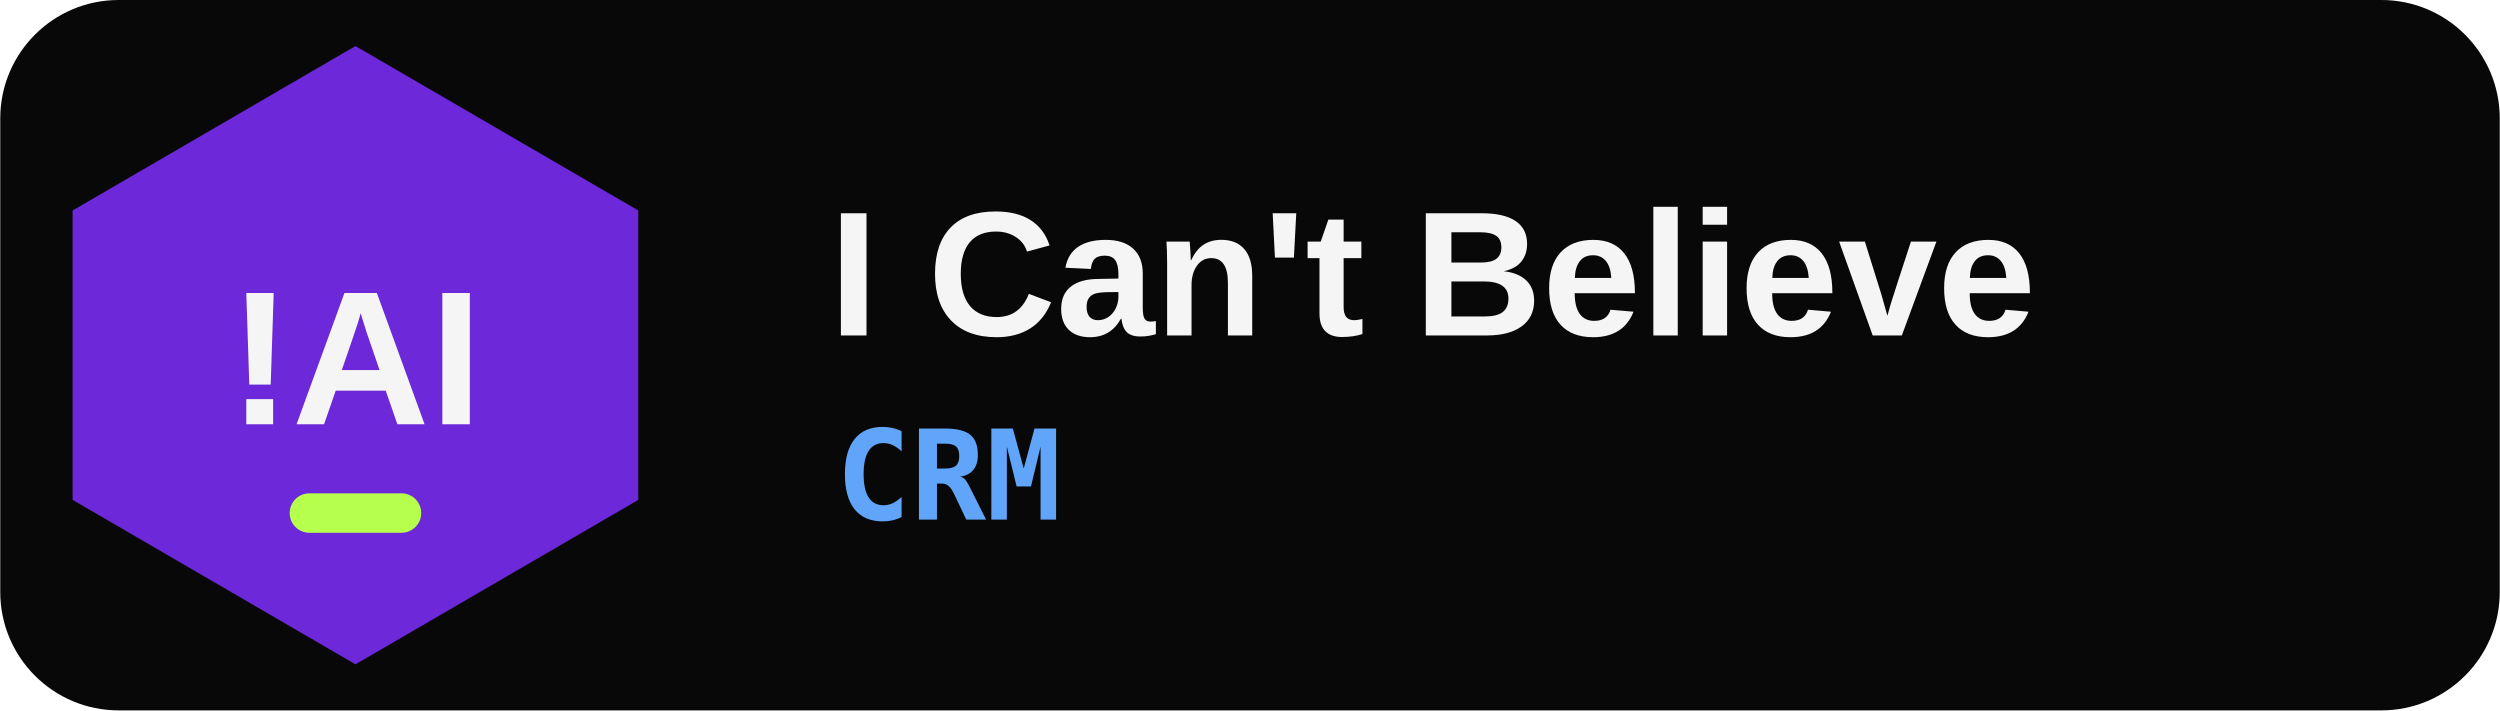
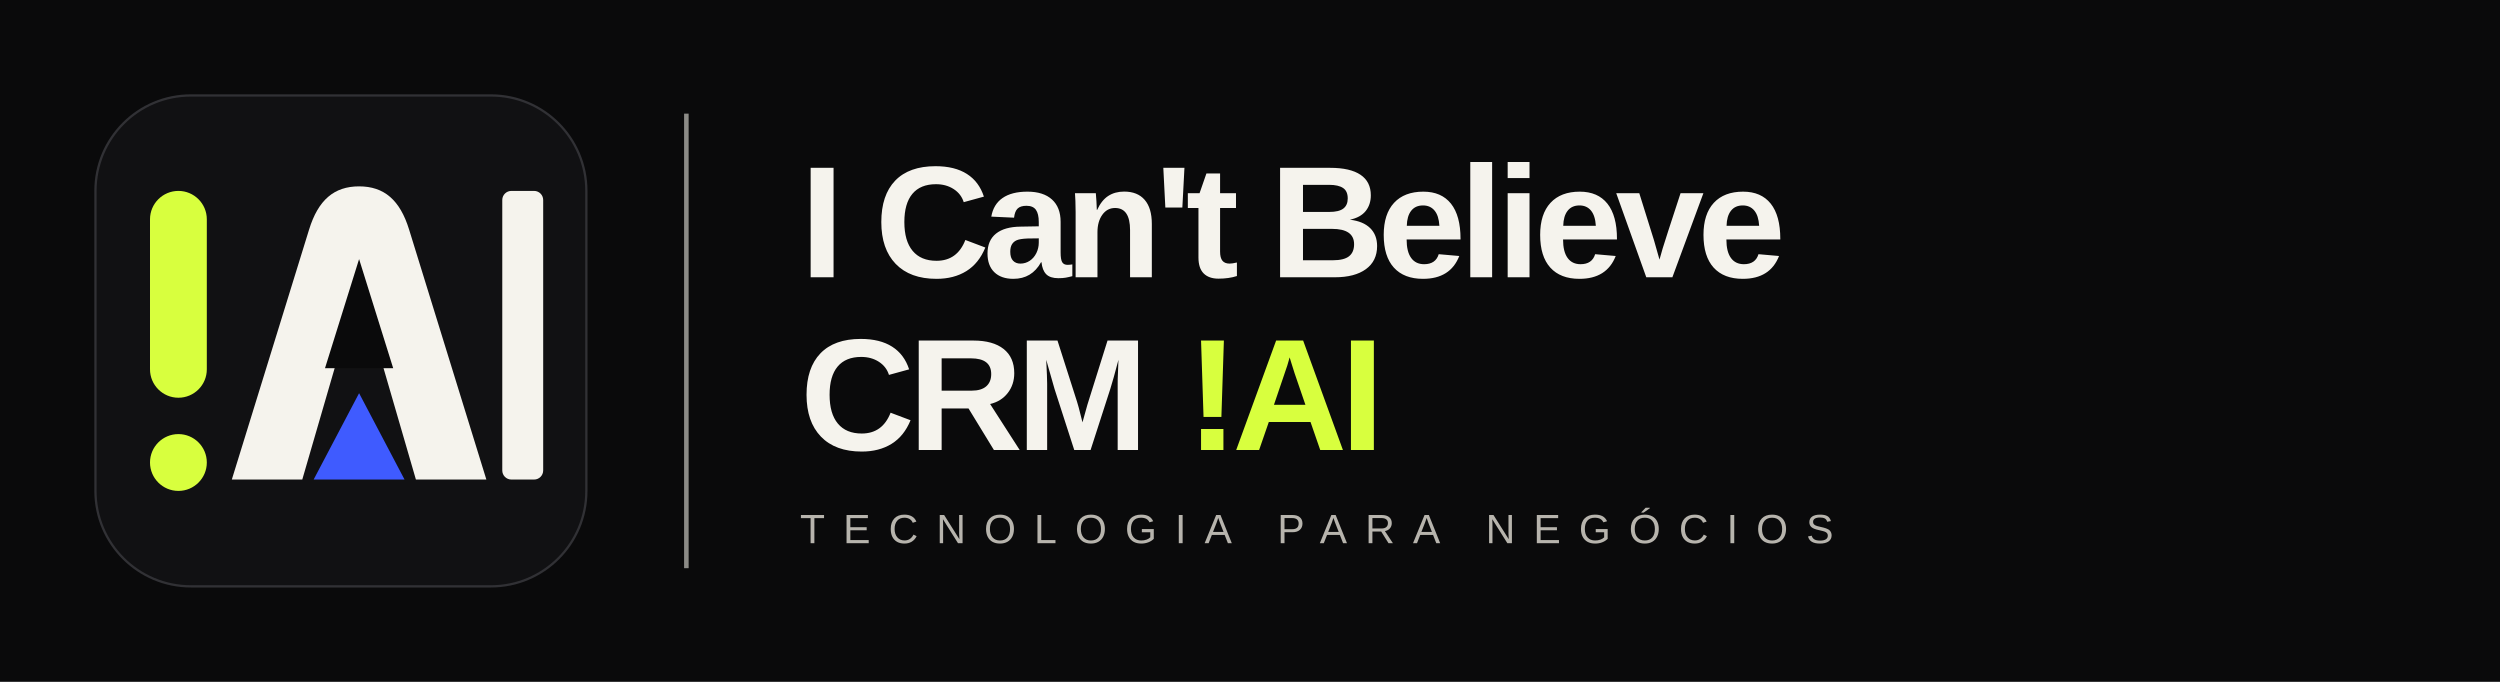
- <svg xmlns="http://www.w3.org/2000/svg" viewBox="0 0 760 216" width="1464" height="416" role="img" aria-labelledby="title desc">
-   <rect width="760" height="216" rx="36" fill="#080808" />
-   <path d="M108 14 194 64v88l-86 50-86-50V64l86-50Z" fill="#6D28D9" />
-   <text x="108" y="129" text-anchor="middle" fill="#F5F5F5" font-family="Arial, Helvetica, sans-serif" font-size="58" font-weight="700">!AI</text>
-   <rect x="88" y="150" width="40" height="12" rx="6" fill="#B6FF4D" />
-   <text x="252" y="102" fill="#F5F5F5" font-family="Arial, Helvetica, sans-serif" font-size="54" font-weight="700">I Can't Believe</text>
-   <text x="254" y="158" fill="#60A5FA" font-family="Consolas, monospace" font-size="38" font-weight="600">CRM</text>
+ <svg xmlns="http://www.w3.org/2000/svg" viewBox="0 0 1100 300" width="1100" height="300" role="img" aria-labelledby="title desc">
+   <rect width="1100" height="300" fill="#0A0A0B" />
+   <g transform="translate(42 42)">
+     <rect width="216" height="216" rx="42" fill="#111113" stroke="#313135" />
+     <rect x="24" y="42" width="25" height="91" rx="12.5" fill="#D8FF3E" />
+     <circle cx="36.5" cy="161.5" r="12.5" fill="#D8FF3E" />
+     <path d="M60 169 94 59c4-13 11-19 22-19s18 6 22 19l34 110h-31l-25-86-25 86H60Z" fill="#F5F3ED" />
+     <path d="m101 120 15-48 15 48h-30Z" fill="#0A0A0B" />
+     <path d="m96 169 20-38 20 38H96Z" fill="#3F5BFF" />
+     <rect x="179" y="42" width="18" height="127" rx="4" fill="#F5F3ED" />
+   </g>
+   <path d="M302 50v200" stroke="#F5F3ED" stroke-opacity=".55" stroke-width="2" />
+   <text x="352" y="122" fill="#F5F3ED" font-family="Arial, Helvetica, sans-serif" font-size="70" font-weight="800" letter-spacing="-3">I Can't Believe</text>
+   <text x="352" y="198" fill="#F5F3ED" font-family="Arial, Helvetica, sans-serif" font-size="70" font-weight="800" letter-spacing="-3">CRM <tspan fill="#D8FF3E">!AI</tspan>
+   </text>
+   <text x="352" y="239" fill="#B7B4AD" font-family="Arial, Helvetica, sans-serif" font-size="18" font-weight="400" letter-spacing="8">TECNOLOGIA PARA NEGÓCIOS</text>
</svg>
